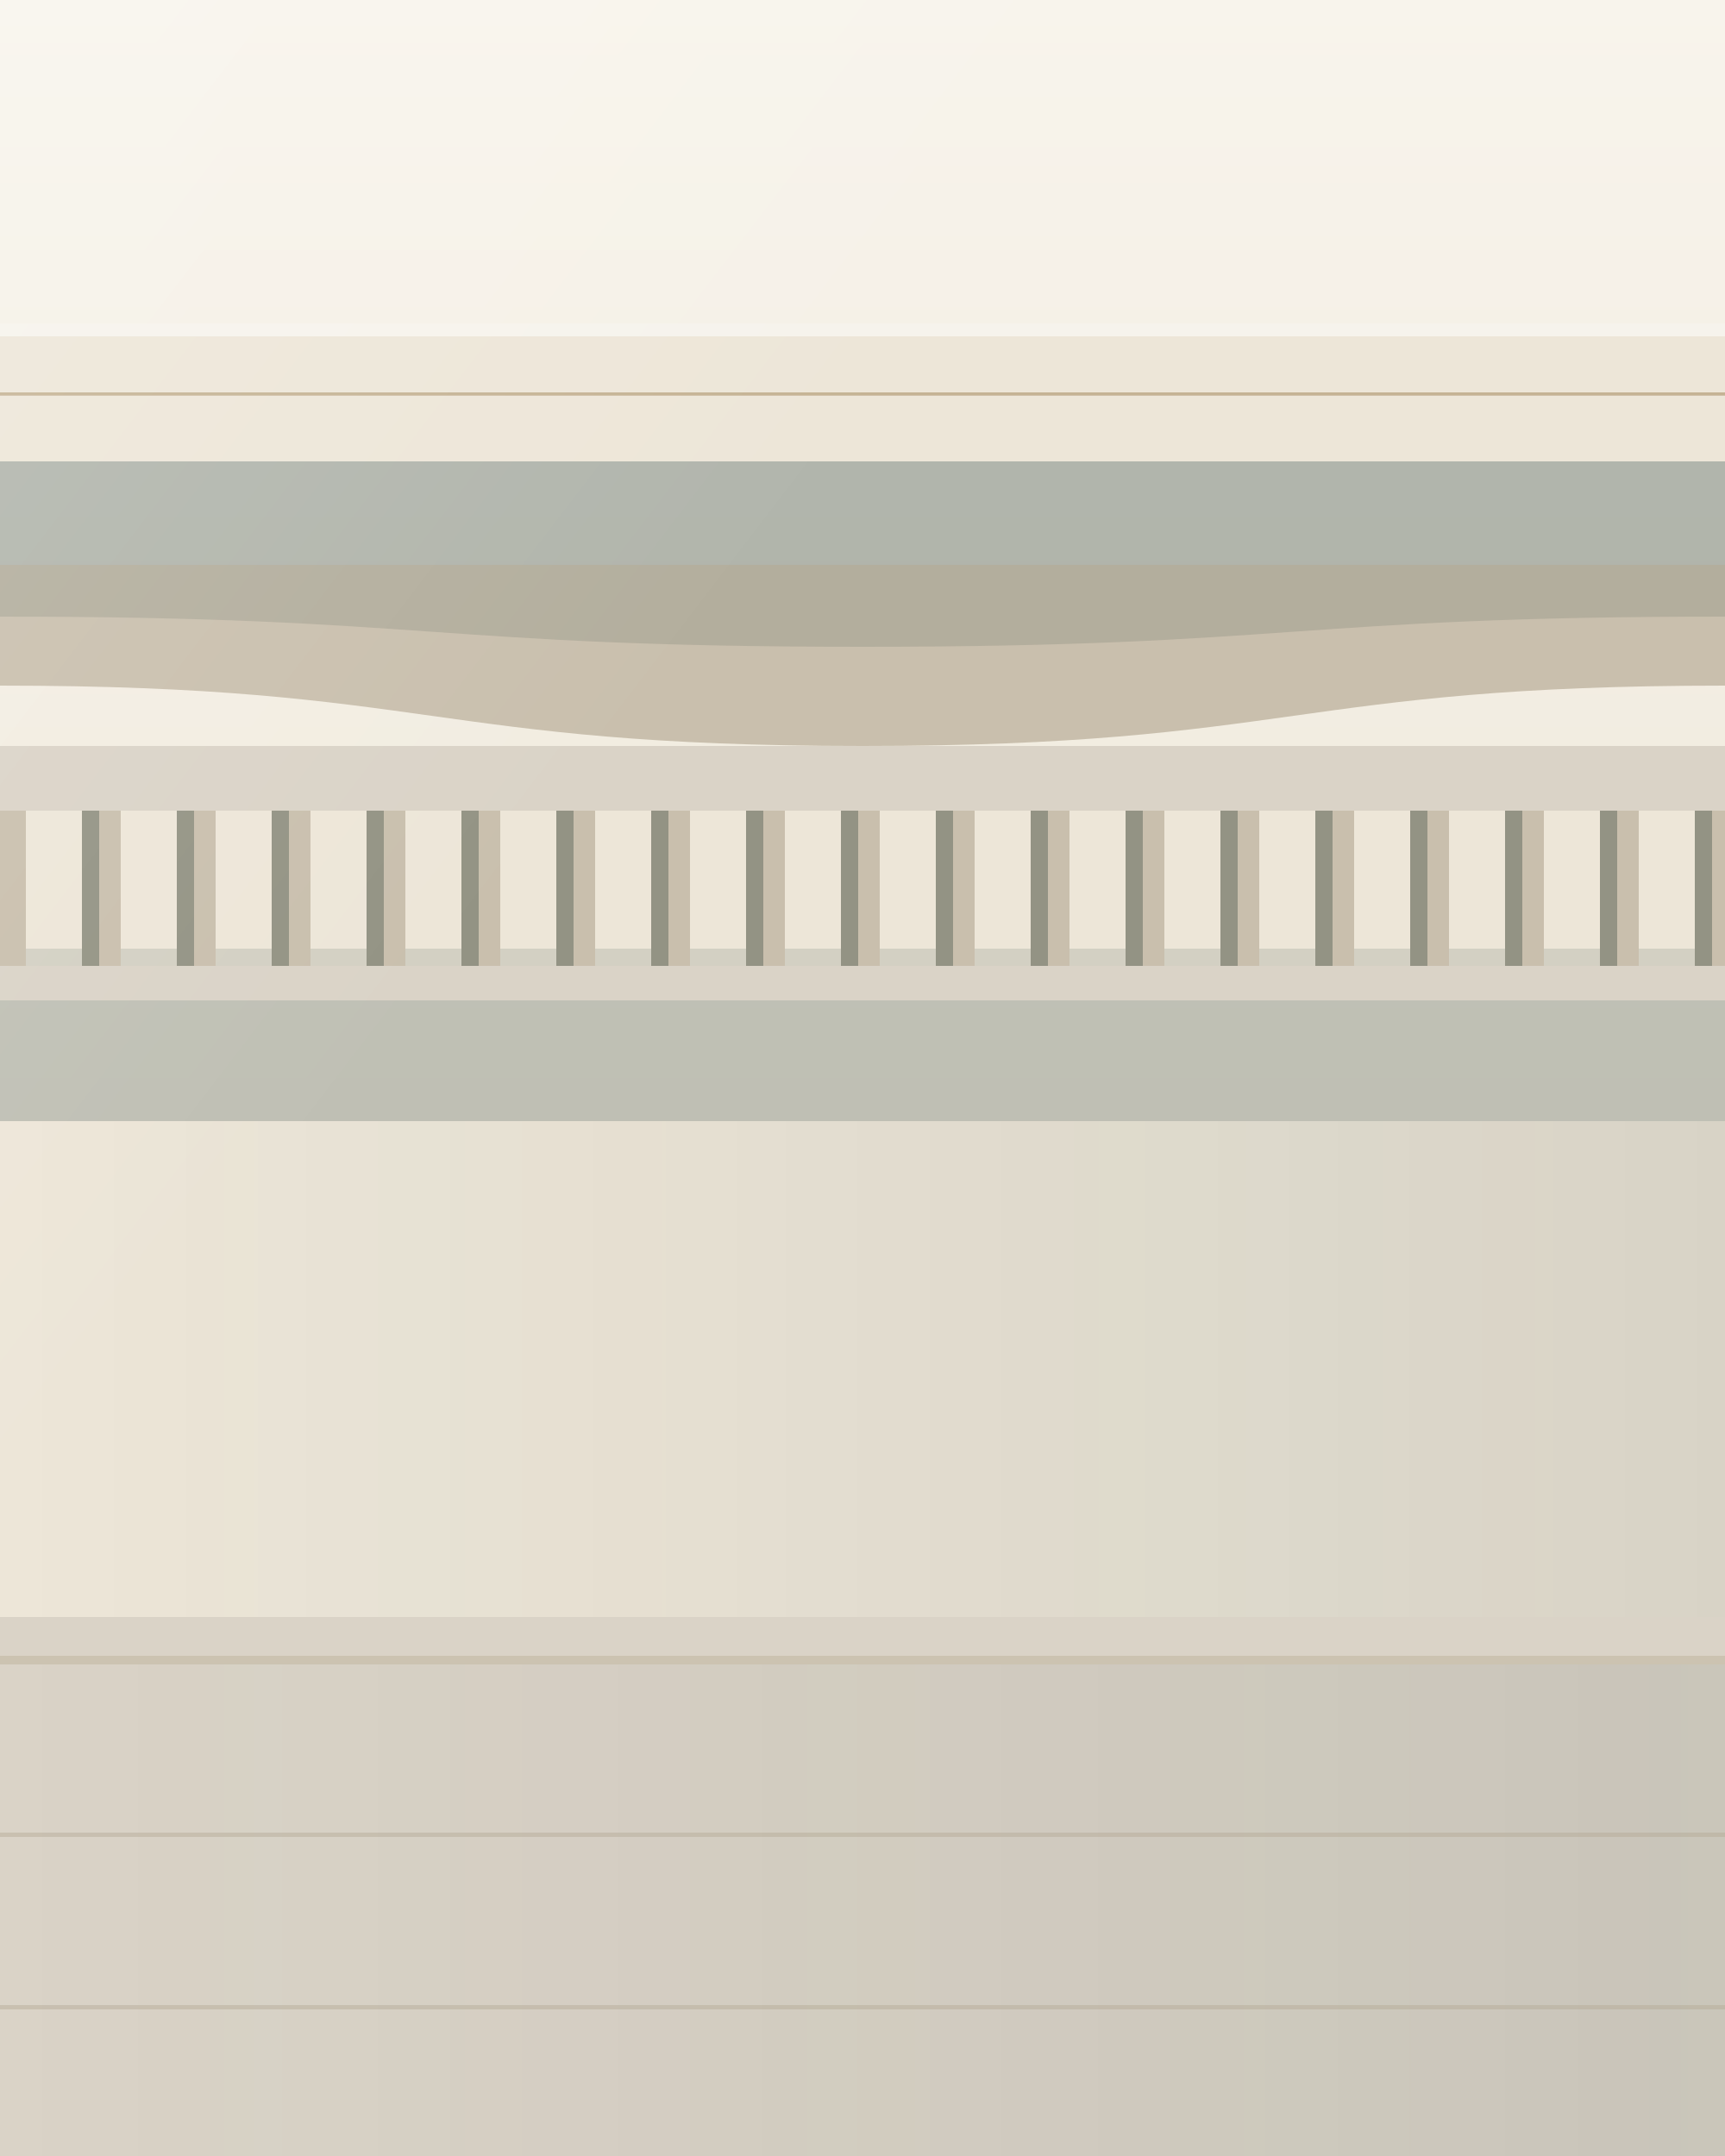
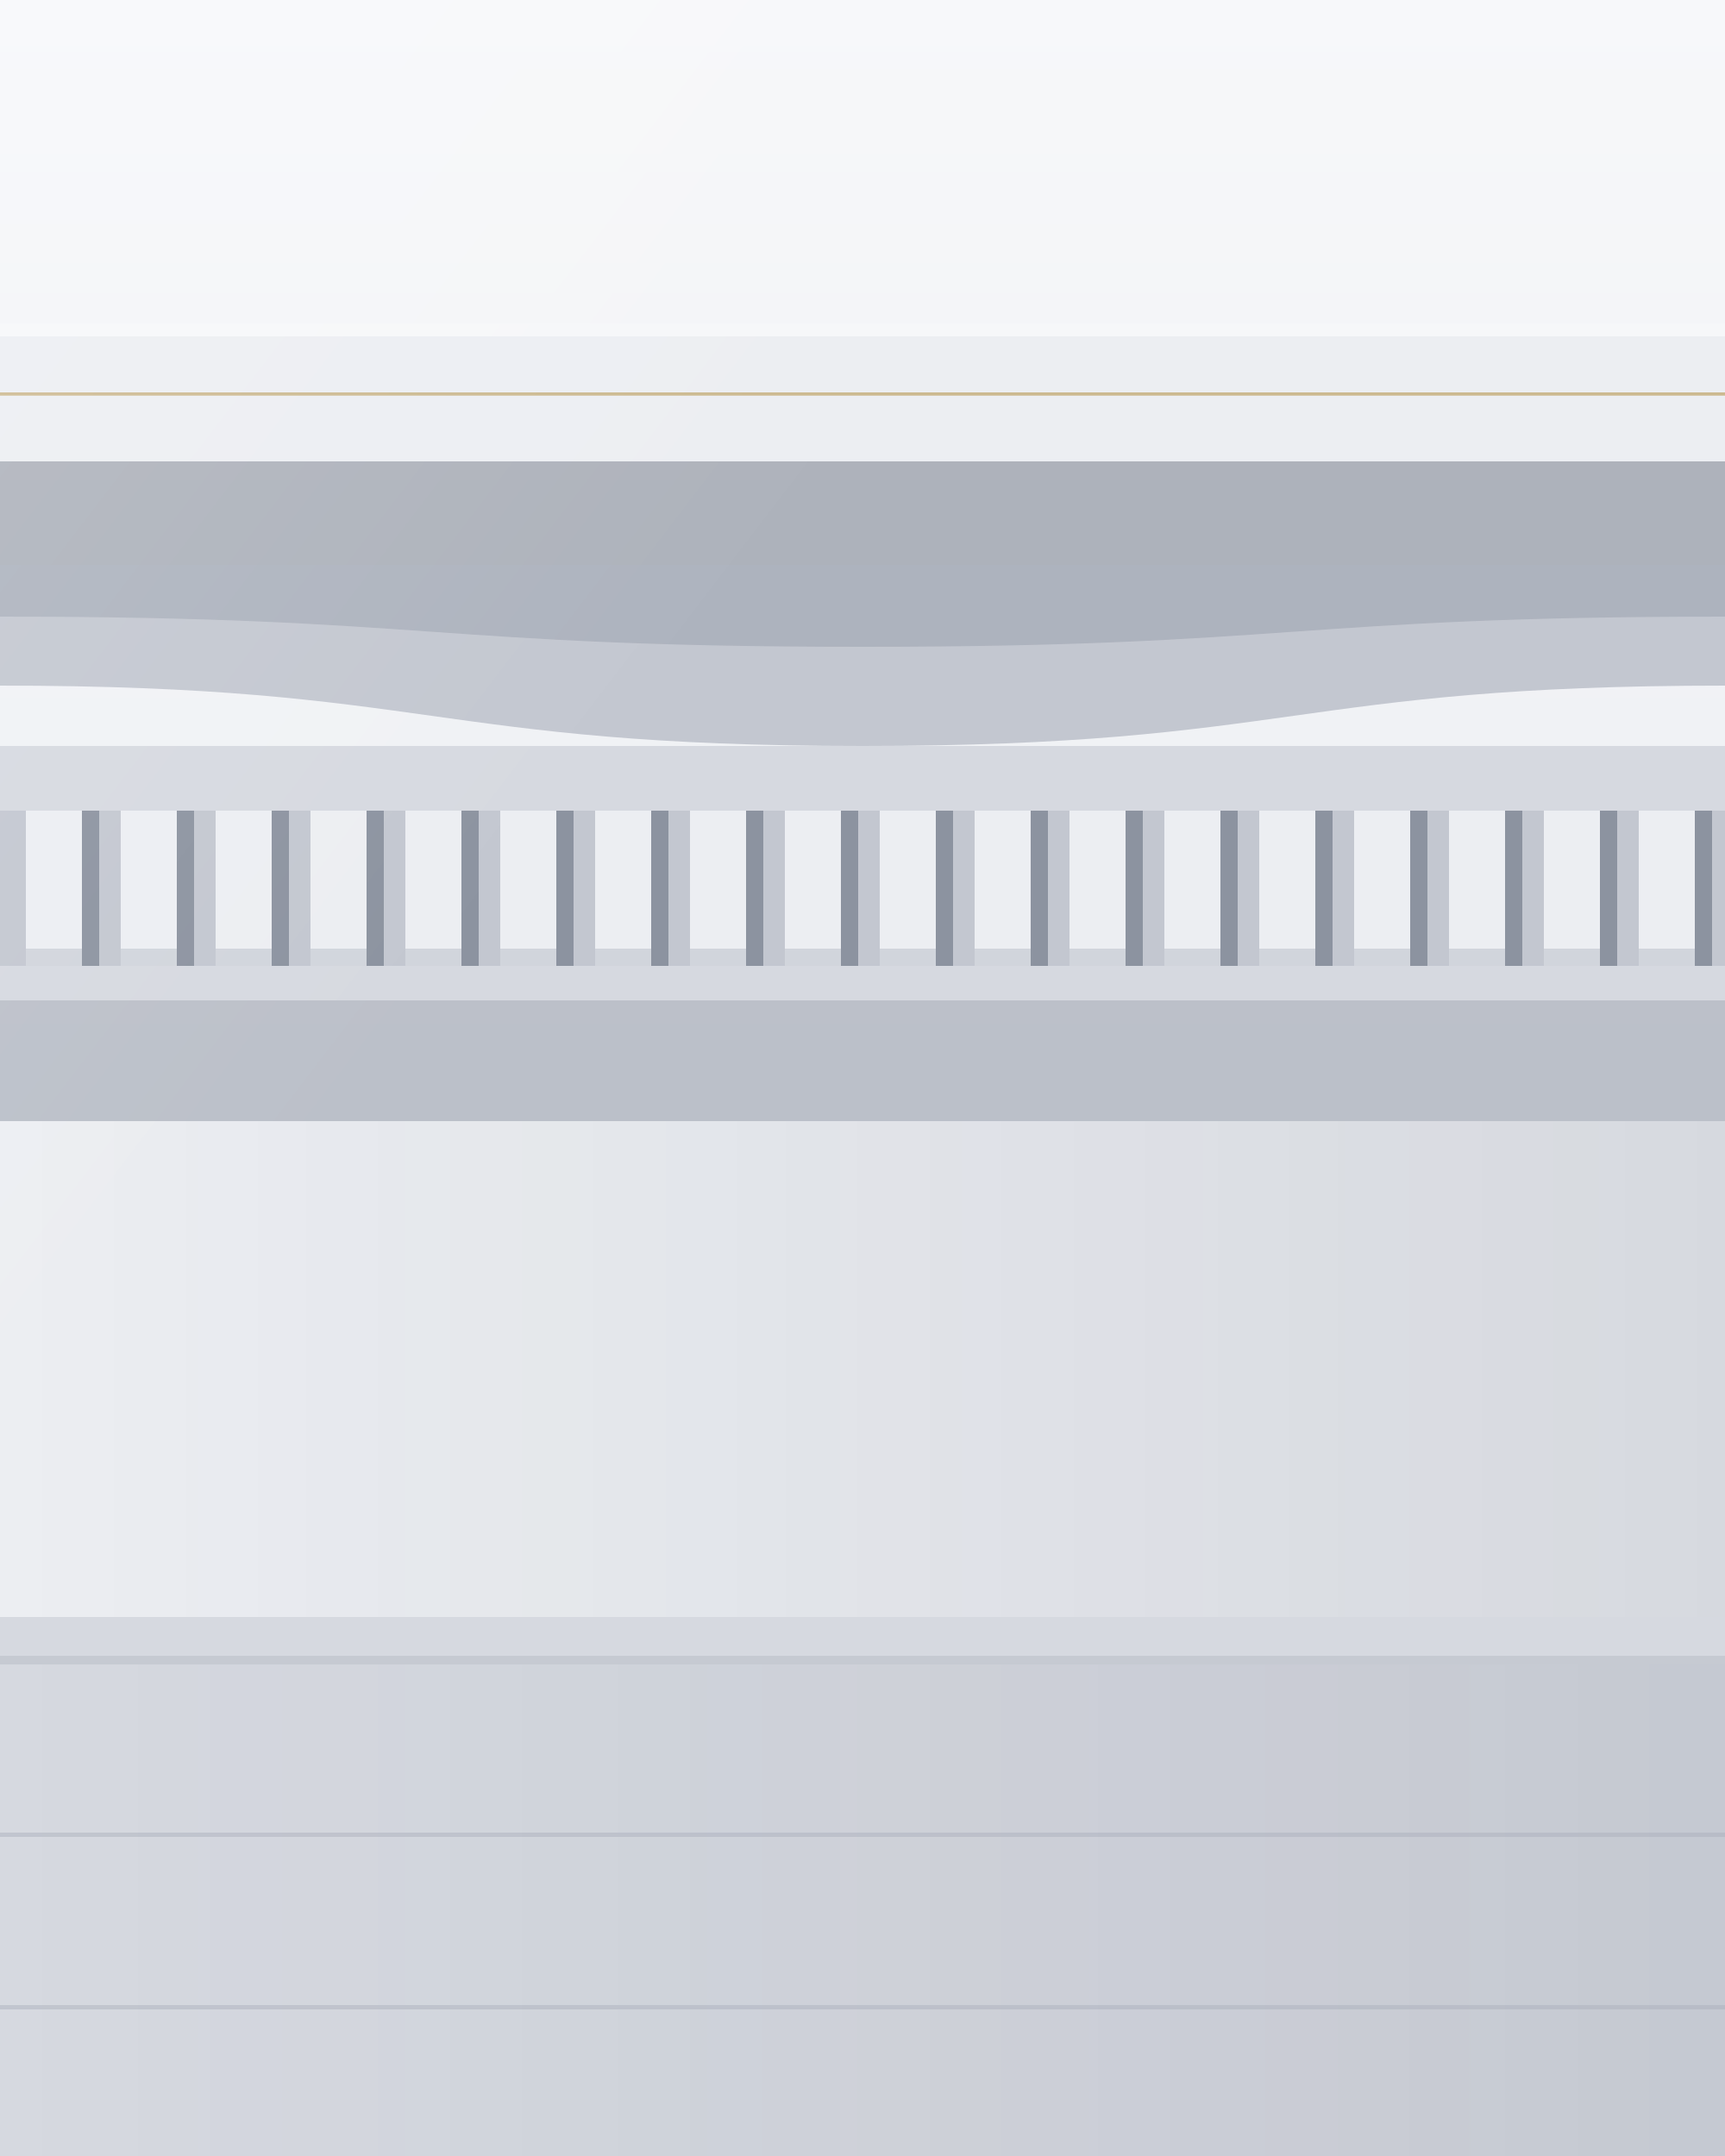
<svg xmlns="http://www.w3.org/2000/svg" viewBox="0 0 800 1000" preserveAspectRatio="xMidYMid slice" class="" aria-hidden="true" focusable="false" data-plate="cornice">
  <defs>
    <linearGradient id="_R_0_-sky" x1="0" y1="0" x2="0" y2="1">
-       <stop offset="0" stop-color="#f8f4ec" />
-       <stop offset="1" stop-color="#e7dfcd" />
+       <stop offset="0" stop-color="#f7f8fa" />
+       <stop offset="1" stop-color="#e3e6ec" />
    </linearGradient>
    <linearGradient id="_R_0_-floor" x1="0" y1="0" x2="0" y2="1">
-       <stop offset="0" stop-color="#dad3c7" />
-       <stop offset="1" stop-color="#c9bfad" />
+       <stop offset="0" stop-color="#d6d9e0" />
+       <stop offset="1" stop-color="#c3c7d0" />
    </linearGradient>
    <linearGradient id="_R_0_-reveal" x1="0" y1="0" x2="1" y2="0">
-       <stop offset="0" stop-color="#142a25" stop-opacity="0.42" />
-       <stop offset="1" stop-color="#142a25" stop-opacity="0" />
+       <stop offset="0" stop-color="#0b1730" stop-opacity="0.42" />
+       <stop offset="1" stop-color="#0b1730" stop-opacity="0" />
    </linearGradient>
    <linearGradient id="_R_0_-revealV" x1="0" y1="0" x2="0" y2="1">
-       <stop offset="0" stop-color="#142a25" stop-opacity="0.35" />
-       <stop offset="1" stop-color="#142a25" stop-opacity="0" />
+       <stop offset="0" stop-color="#0b1730" stop-opacity="0.35" />
+       <stop offset="1" stop-color="#0b1730" stop-opacity="0" />
    </linearGradient>
    <linearGradient id="_R_0_-light" x1="0" y1="0" x2="1" y2="1">
      <stop offset="0" stop-color="#ffffff" stop-opacity="0.32" />
      <stop offset="0.5" stop-color="#ffffff" stop-opacity="0" />
    </linearGradient>
    <linearGradient id="_R_0_-shade" x1="0" y1="0" x2="1" y2="0">
-       <stop offset="0" stop-color="#142a25" stop-opacity="0" />
-       <stop offset="1" stop-color="#142a25" stop-opacity="0.28" />
+       <stop offset="0" stop-color="#0b1730" stop-opacity="0" />
+       <stop offset="1" stop-color="#0b1730" stop-opacity="0.28" />
    </linearGradient>
    <linearGradient id="_R_0_-interior" x1="0" y1="0" x2="0" y2="1">
-       <stop offset="0" stop-color="#142a25" />
-       <stop offset="1" stop-color="#1f3b34" />
+       <stop offset="0" stop-color="#0b1730" />
+       <stop offset="1" stop-color="#16264a" />
    </linearGradient>
    <linearGradient id="_R_0_-glow" x1="0" y1="0" x2="0" y2="1">
-       <stop offset="0" stop-color="#fbf8f1" />
-       <stop offset="1" stop-color="#e7dfcd" stop-opacity="0" />
+       <stop offset="0" stop-color="#f7f8fa" />
+       <stop offset="1" stop-color="#e3e6ec" stop-opacity="0" />
    </linearGradient>
    <radialGradient id="_R_0_-sun" cx="0.5" cy="0.5" r="0.5">
-       <stop offset="0" stop-color="#fffdf7" stop-opacity="0.9" />
-       <stop offset="1" stop-color="#fffdf7" stop-opacity="0" />
+       <stop offset="0" stop-color="#ffffff" stop-opacity="0.9" />
+       <stop offset="1" stop-color="#ffffff" stop-opacity="0" />
    </radialGradient>
  </defs>
  <g>
    <rect width="800" height="1000" fill="url(#_R_0_-sky)" />
-     <rect x="0" y="150" width="800" height="64" fill="#ede6d8" />
+     <rect x="0" y="150" width="800" height="64" fill="#eceef2" />
    <rect x="0" y="150" width="800" height="6" fill="#ffffff" opacity="0.5" />
-     <path d="M0 214 H800 V262 H0 Z" fill="#142a25" opacity="0.3" />
-     <rect x="0" y="182" width="800" height="1.5" fill="#aa9167" opacity="0.6" />
-     <path d="M0 262 H800 V318 C600 318 600 346 400 346 C200 346 200 318 0 318 Z" fill="#c9bfad" />
-     <path d="M0 262 H800 V286 C600 286 600 300 400 300 C200 300 200 286 0 286 Z" fill="#142a25" opacity="0.12" />
-     <rect x="0" y="346" width="800" height="30" fill="#dad3c7" />
-     <rect x="0" y="376" width="800" height="72" fill="#c9bfad" />
+     <path d="M0 214 H800 V262 H0 Z" fill="#0b1730" opacity="0.3" />
+     <rect x="0" y="182" width="800" height="1.5" fill="#b8964f" opacity="0.6" />
+     <path d="M0 262 H800 V318 C600 318 600 346 400 346 C200 346 200 318 0 318 Z" fill="#c3c7d0" />
+     <path d="M0 262 H800 V286 C600 286 600 300 400 300 C200 300 200 286 0 286 Z" fill="#0b1730" opacity="0.12" />
+     <rect x="0" y="346" width="800" height="30" fill="#d6d9e0" />
+     <rect x="0" y="376" width="800" height="72" fill="#c3c7d0" />
    <g>
-       <rect x="12" y="376" width="26" height="72" fill="#ede6d8" />
-       <rect x="38" y="376" width="8" height="72" fill="#142a25" opacity="0.3" />
-       <rect x="12" y="440" width="26" height="8" fill="#142a25" opacity="0.12" />
+       <rect x="12" y="376" width="26" height="72" fill="#eceef2" />
+       <rect x="38" y="376" width="8" height="72" fill="#0b1730" opacity="0.3" />
+       <rect x="12" y="440" width="26" height="8" fill="#0b1730" opacity="0.12" />
    </g>
    <g>
-       <rect x="56" y="376" width="26" height="72" fill="#ede6d8" />
-       <rect x="82" y="376" width="8" height="72" fill="#142a25" opacity="0.3" />
-       <rect x="56" y="440" width="26" height="8" fill="#142a25" opacity="0.12" />
+       <rect x="56" y="376" width="26" height="72" fill="#eceef2" />
+       <rect x="82" y="376" width="8" height="72" fill="#0b1730" opacity="0.3" />
+       <rect x="56" y="440" width="26" height="8" fill="#0b1730" opacity="0.12" />
    </g>
    <g>
-       <rect x="100" y="376" width="26" height="72" fill="#ede6d8" />
-       <rect x="126" y="376" width="8" height="72" fill="#142a25" opacity="0.3" />
-       <rect x="100" y="440" width="26" height="8" fill="#142a25" opacity="0.12" />
+       <rect x="100" y="376" width="26" height="72" fill="#eceef2" />
+       <rect x="126" y="376" width="8" height="72" fill="#0b1730" opacity="0.3" />
+       <rect x="100" y="440" width="26" height="8" fill="#0b1730" opacity="0.12" />
    </g>
    <g>
-       <rect x="144" y="376" width="26" height="72" fill="#ede6d8" />
-       <rect x="170" y="376" width="8" height="72" fill="#142a25" opacity="0.3" />
-       <rect x="144" y="440" width="26" height="8" fill="#142a25" opacity="0.12" />
+       <rect x="144" y="376" width="26" height="72" fill="#eceef2" />
+       <rect x="170" y="376" width="8" height="72" fill="#0b1730" opacity="0.3" />
+       <rect x="144" y="440" width="26" height="8" fill="#0b1730" opacity="0.12" />
    </g>
    <g>
-       <rect x="188" y="376" width="26" height="72" fill="#ede6d8" />
-       <rect x="214" y="376" width="8" height="72" fill="#142a25" opacity="0.3" />
-       <rect x="188" y="440" width="26" height="8" fill="#142a25" opacity="0.12" />
+       <rect x="188" y="376" width="26" height="72" fill="#eceef2" />
+       <rect x="214" y="376" width="8" height="72" fill="#0b1730" opacity="0.3" />
+       <rect x="188" y="440" width="26" height="8" fill="#0b1730" opacity="0.12" />
    </g>
    <g>
-       <rect x="232" y="376" width="26" height="72" fill="#ede6d8" />
-       <rect x="258" y="376" width="8" height="72" fill="#142a25" opacity="0.3" />
-       <rect x="232" y="440" width="26" height="8" fill="#142a25" opacity="0.12" />
+       <rect x="232" y="376" width="26" height="72" fill="#eceef2" />
+       <rect x="258" y="376" width="8" height="72" fill="#0b1730" opacity="0.3" />
+       <rect x="232" y="440" width="26" height="8" fill="#0b1730" opacity="0.12" />
    </g>
    <g>
-       <rect x="276" y="376" width="26" height="72" fill="#ede6d8" />
-       <rect x="302" y="376" width="8" height="72" fill="#142a25" opacity="0.3" />
-       <rect x="276" y="440" width="26" height="8" fill="#142a25" opacity="0.12" />
+       <rect x="276" y="376" width="26" height="72" fill="#eceef2" />
+       <rect x="302" y="376" width="8" height="72" fill="#0b1730" opacity="0.3" />
+       <rect x="276" y="440" width="26" height="8" fill="#0b1730" opacity="0.12" />
    </g>
    <g>
-       <rect x="320" y="376" width="26" height="72" fill="#ede6d8" />
-       <rect x="346" y="376" width="8" height="72" fill="#142a25" opacity="0.3" />
-       <rect x="320" y="440" width="26" height="8" fill="#142a25" opacity="0.12" />
+       <rect x="320" y="376" width="26" height="72" fill="#eceef2" />
+       <rect x="346" y="376" width="8" height="72" fill="#0b1730" opacity="0.3" />
+       <rect x="320" y="440" width="26" height="8" fill="#0b1730" opacity="0.12" />
    </g>
    <g>
-       <rect x="364" y="376" width="26" height="72" fill="#ede6d8" />
-       <rect x="390" y="376" width="8" height="72" fill="#142a25" opacity="0.3" />
-       <rect x="364" y="440" width="26" height="8" fill="#142a25" opacity="0.12" />
+       <rect x="364" y="376" width="26" height="72" fill="#eceef2" />
+       <rect x="390" y="376" width="8" height="72" fill="#0b1730" opacity="0.3" />
+       <rect x="364" y="440" width="26" height="8" fill="#0b1730" opacity="0.12" />
    </g>
    <g>
-       <rect x="408" y="376" width="26" height="72" fill="#ede6d8" />
-       <rect x="434" y="376" width="8" height="72" fill="#142a25" opacity="0.3" />
-       <rect x="408" y="440" width="26" height="8" fill="#142a25" opacity="0.12" />
+       <rect x="408" y="376" width="26" height="72" fill="#eceef2" />
+       <rect x="434" y="376" width="8" height="72" fill="#0b1730" opacity="0.3" />
+       <rect x="408" y="440" width="26" height="8" fill="#0b1730" opacity="0.12" />
    </g>
    <g>
-       <rect x="452" y="376" width="26" height="72" fill="#ede6d8" />
-       <rect x="478" y="376" width="8" height="72" fill="#142a25" opacity="0.3" />
-       <rect x="452" y="440" width="26" height="8" fill="#142a25" opacity="0.12" />
+       <rect x="452" y="376" width="26" height="72" fill="#eceef2" />
+       <rect x="478" y="376" width="8" height="72" fill="#0b1730" opacity="0.3" />
+       <rect x="452" y="440" width="26" height="8" fill="#0b1730" opacity="0.12" />
    </g>
    <g>
-       <rect x="496" y="376" width="26" height="72" fill="#ede6d8" />
-       <rect x="522" y="376" width="8" height="72" fill="#142a25" opacity="0.3" />
-       <rect x="496" y="440" width="26" height="8" fill="#142a25" opacity="0.12" />
+       <rect x="496" y="376" width="26" height="72" fill="#eceef2" />
+       <rect x="522" y="376" width="8" height="72" fill="#0b1730" opacity="0.3" />
+       <rect x="496" y="440" width="26" height="8" fill="#0b1730" opacity="0.12" />
    </g>
    <g>
-       <rect x="540" y="376" width="26" height="72" fill="#ede6d8" />
-       <rect x="566" y="376" width="8" height="72" fill="#142a25" opacity="0.3" />
-       <rect x="540" y="440" width="26" height="8" fill="#142a25" opacity="0.12" />
+       <rect x="540" y="376" width="26" height="72" fill="#eceef2" />
+       <rect x="566" y="376" width="8" height="72" fill="#0b1730" opacity="0.3" />
+       <rect x="540" y="440" width="26" height="8" fill="#0b1730" opacity="0.12" />
    </g>
    <g>
-       <rect x="584" y="376" width="26" height="72" fill="#ede6d8" />
-       <rect x="610" y="376" width="8" height="72" fill="#142a25" opacity="0.3" />
-       <rect x="584" y="440" width="26" height="8" fill="#142a25" opacity="0.12" />
+       <rect x="584" y="376" width="26" height="72" fill="#eceef2" />
+       <rect x="610" y="376" width="8" height="72" fill="#0b1730" opacity="0.3" />
+       <rect x="584" y="440" width="26" height="8" fill="#0b1730" opacity="0.12" />
    </g>
    <g>
-       <rect x="628" y="376" width="26" height="72" fill="#ede6d8" />
-       <rect x="654" y="376" width="8" height="72" fill="#142a25" opacity="0.3" />
-       <rect x="628" y="440" width="26" height="8" fill="#142a25" opacity="0.12" />
+       <rect x="628" y="376" width="26" height="72" fill="#eceef2" />
+       <rect x="654" y="376" width="8" height="72" fill="#0b1730" opacity="0.3" />
+       <rect x="628" y="440" width="26" height="8" fill="#0b1730" opacity="0.12" />
    </g>
    <g>
-       <rect x="672" y="376" width="26" height="72" fill="#ede6d8" />
-       <rect x="698" y="376" width="8" height="72" fill="#142a25" opacity="0.3" />
-       <rect x="672" y="440" width="26" height="8" fill="#142a25" opacity="0.12" />
+       <rect x="672" y="376" width="26" height="72" fill="#eceef2" />
+       <rect x="698" y="376" width="8" height="72" fill="#0b1730" opacity="0.3" />
+       <rect x="672" y="440" width="26" height="8" fill="#0b1730" opacity="0.12" />
    </g>
    <g>
-       <rect x="716" y="376" width="26" height="72" fill="#ede6d8" />
-       <rect x="742" y="376" width="8" height="72" fill="#142a25" opacity="0.3" />
-       <rect x="716" y="440" width="26" height="8" fill="#142a25" opacity="0.12" />
+       <rect x="716" y="376" width="26" height="72" fill="#eceef2" />
+       <rect x="742" y="376" width="8" height="72" fill="#0b1730" opacity="0.3" />
+       <rect x="716" y="440" width="26" height="8" fill="#0b1730" opacity="0.12" />
    </g>
    <g>
-       <rect x="760" y="376" width="26" height="72" fill="#ede6d8" />
-       <rect x="786" y="376" width="8" height="72" fill="#142a25" opacity="0.3" />
-       <rect x="760" y="440" width="26" height="8" fill="#142a25" opacity="0.12" />
+       <rect x="760" y="376" width="26" height="72" fill="#eceef2" />
+       <rect x="786" y="376" width="8" height="72" fill="#0b1730" opacity="0.3" />
+       <rect x="760" y="440" width="26" height="8" fill="#0b1730" opacity="0.12" />
    </g>
-     <rect x="0" y="448" width="800" height="16" fill="#dad3c7" />
-     <path d="M0 464 H800 V520 H0 Z" fill="#142a25" opacity="0.22" />
-     <rect x="0" y="520" width="800" height="230" fill="#ede6d8" />
+     <rect x="0" y="448" width="800" height="16" fill="#d6d9e0" />
+     <path d="M0 464 H800 V520 H0 Z" fill="#0b1730" opacity="0.22" />
+     <rect x="0" y="520" width="800" height="230" fill="#eceef2" />
    <rect x="0" y="520" width="800" height="230" fill="url(#_R_0_-shade)" opacity="0.35" />
-     <rect x="0" y="750" width="800" height="18" fill="#dad3c7" />
-     <rect x="0" y="768" width="800" height="4" fill="#b3a894" opacity="0.55" />
-     <rect x="0" y="772" width="800" height="228" fill="#dad3c7" />
+     <rect x="0" y="750" width="800" height="18" fill="#d6d9e0" />
+     <rect x="0" y="768" width="800" height="4" fill="#a9aeba" opacity="0.55" />
+     <rect x="0" y="772" width="800" height="228" fill="#d6d9e0" />
    <rect x="0" y="772" width="800" height="228" fill="url(#_R_0_-shade)" opacity="0.3" />
-     <rect x="0" y="850" width="800" height="2" fill="#b3a894" opacity="0.45" />
-     <rect x="0" y="930" width="800" height="2" fill="#b3a894" opacity="0.45" />
+     <rect x="0" y="850" width="800" height="2" fill="#a9aeba" opacity="0.45" />
+     <rect x="0" y="930" width="800" height="2" fill="#a9aeba" opacity="0.45" />
    <path d="M0 0 H560 L0 720 Z" fill="url(#_R_0_-light)" opacity="0.5" />
  </g>
</svg>
